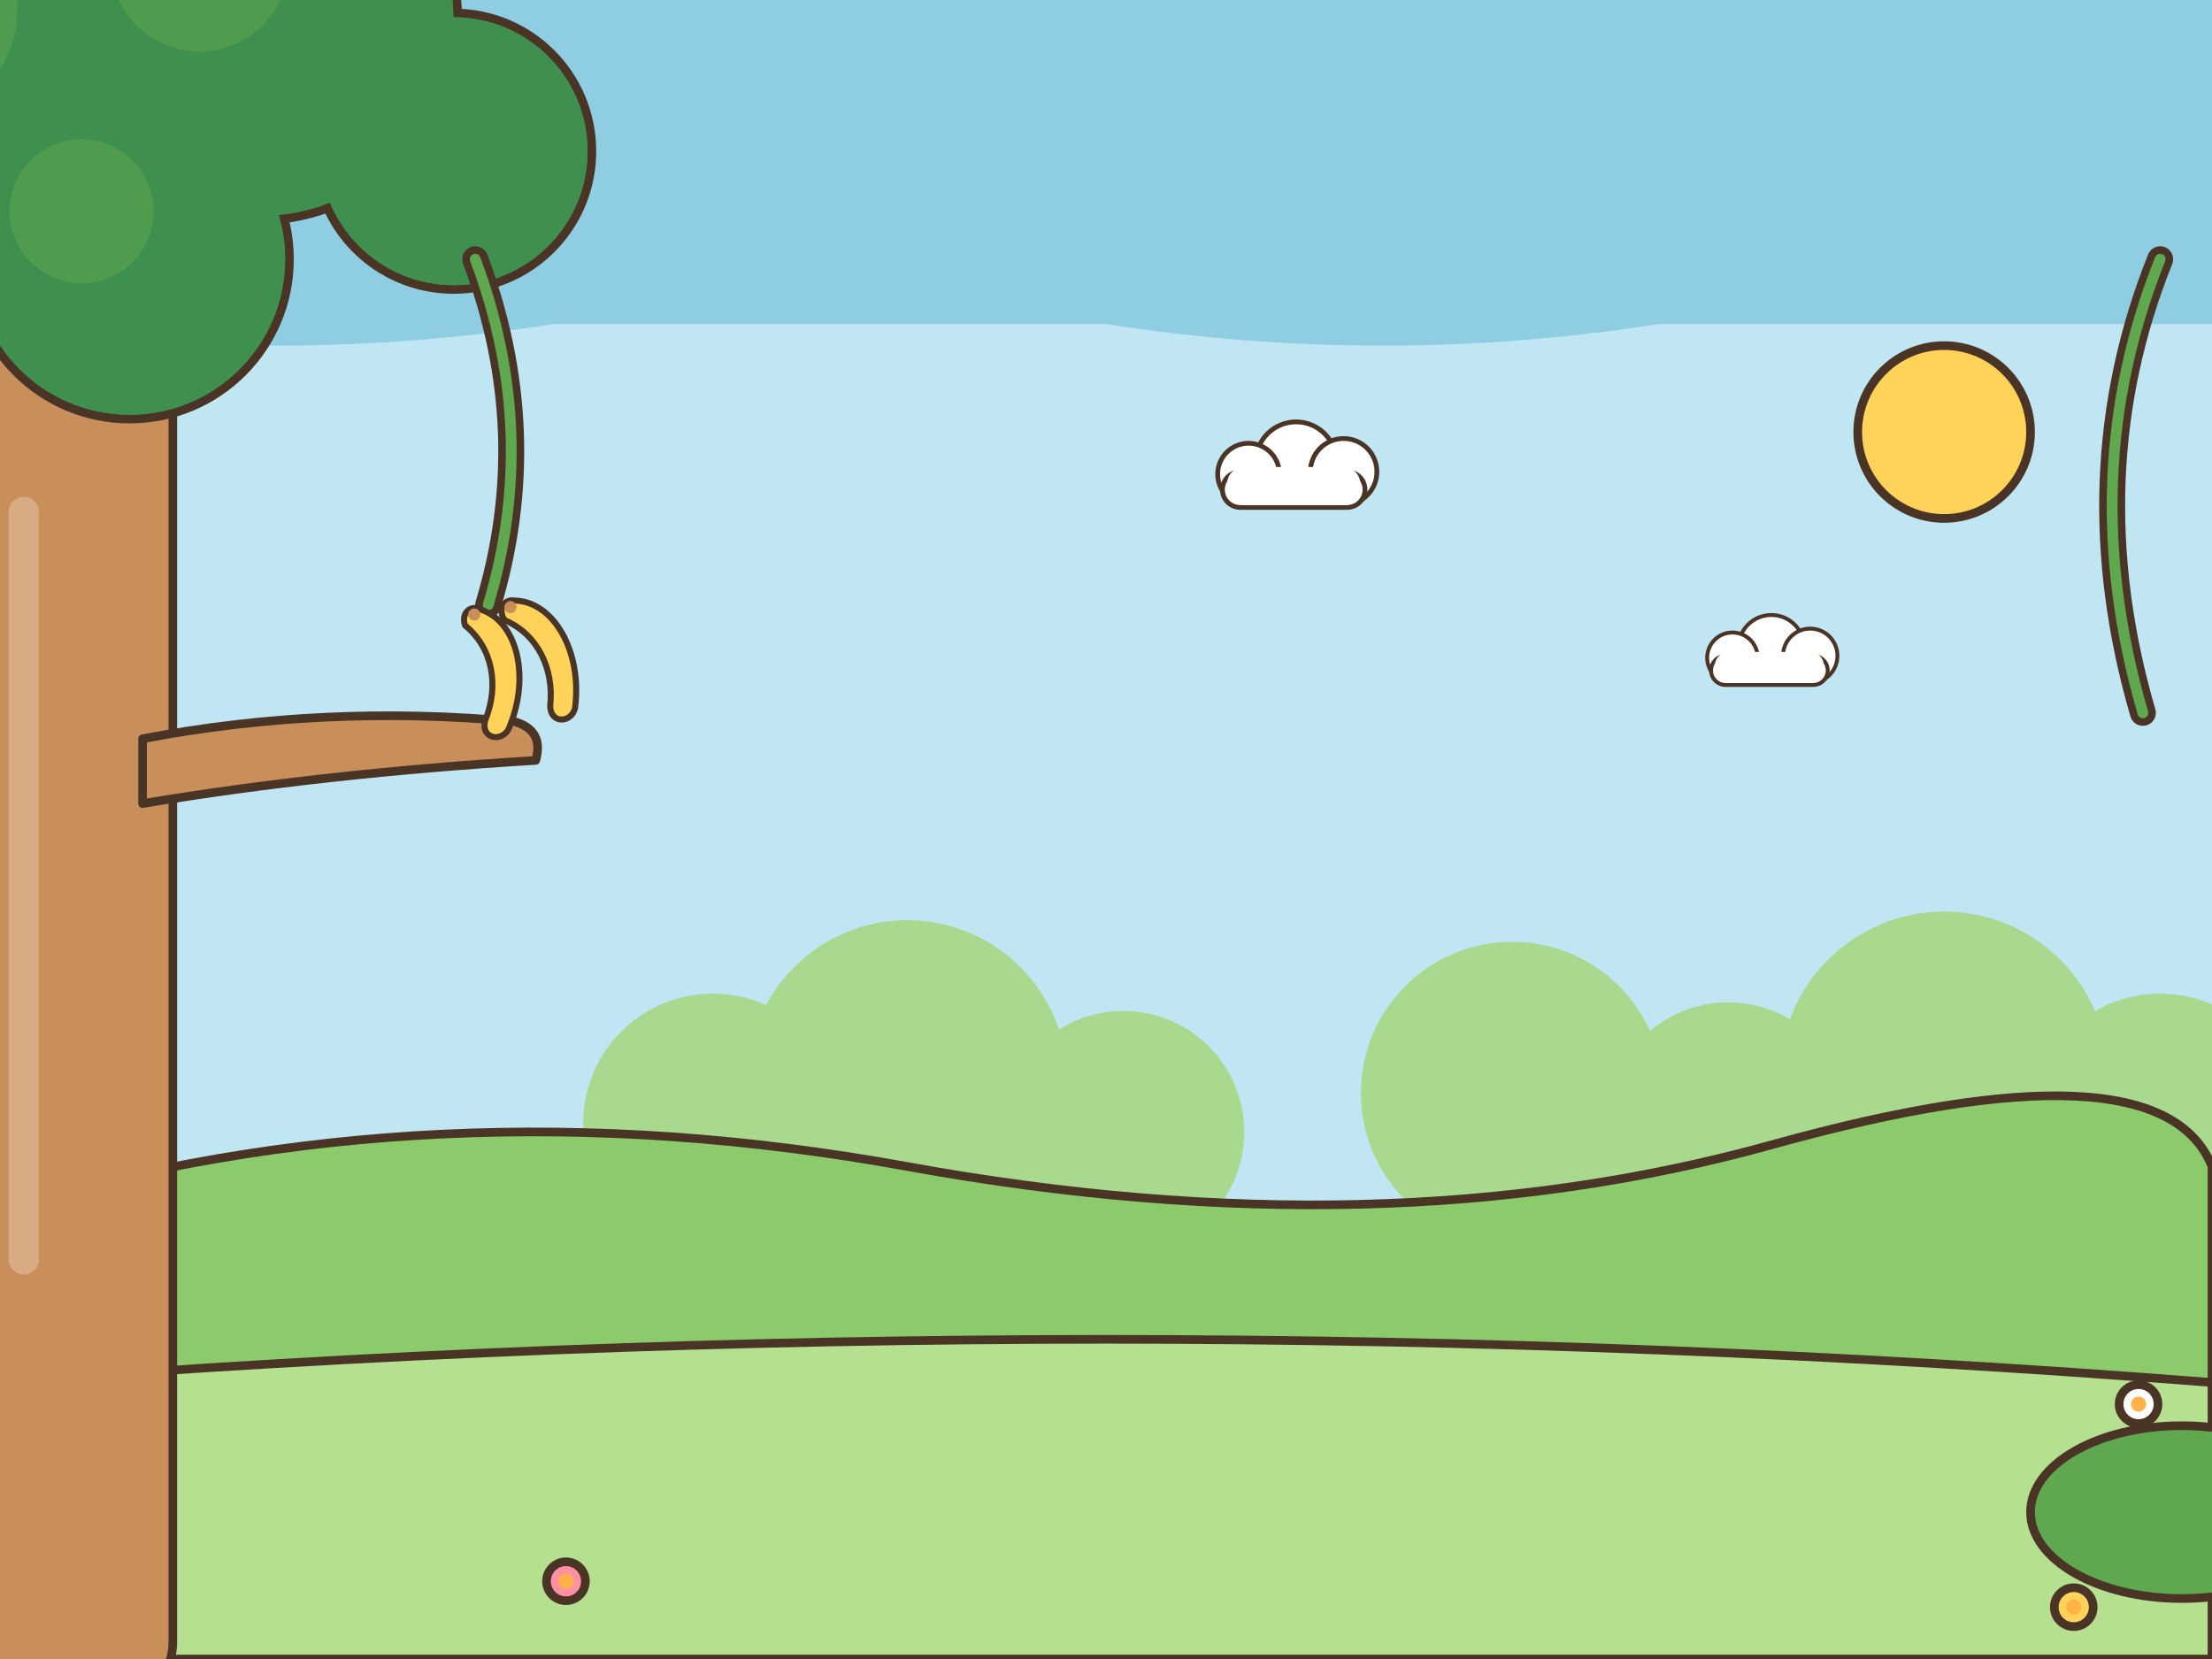
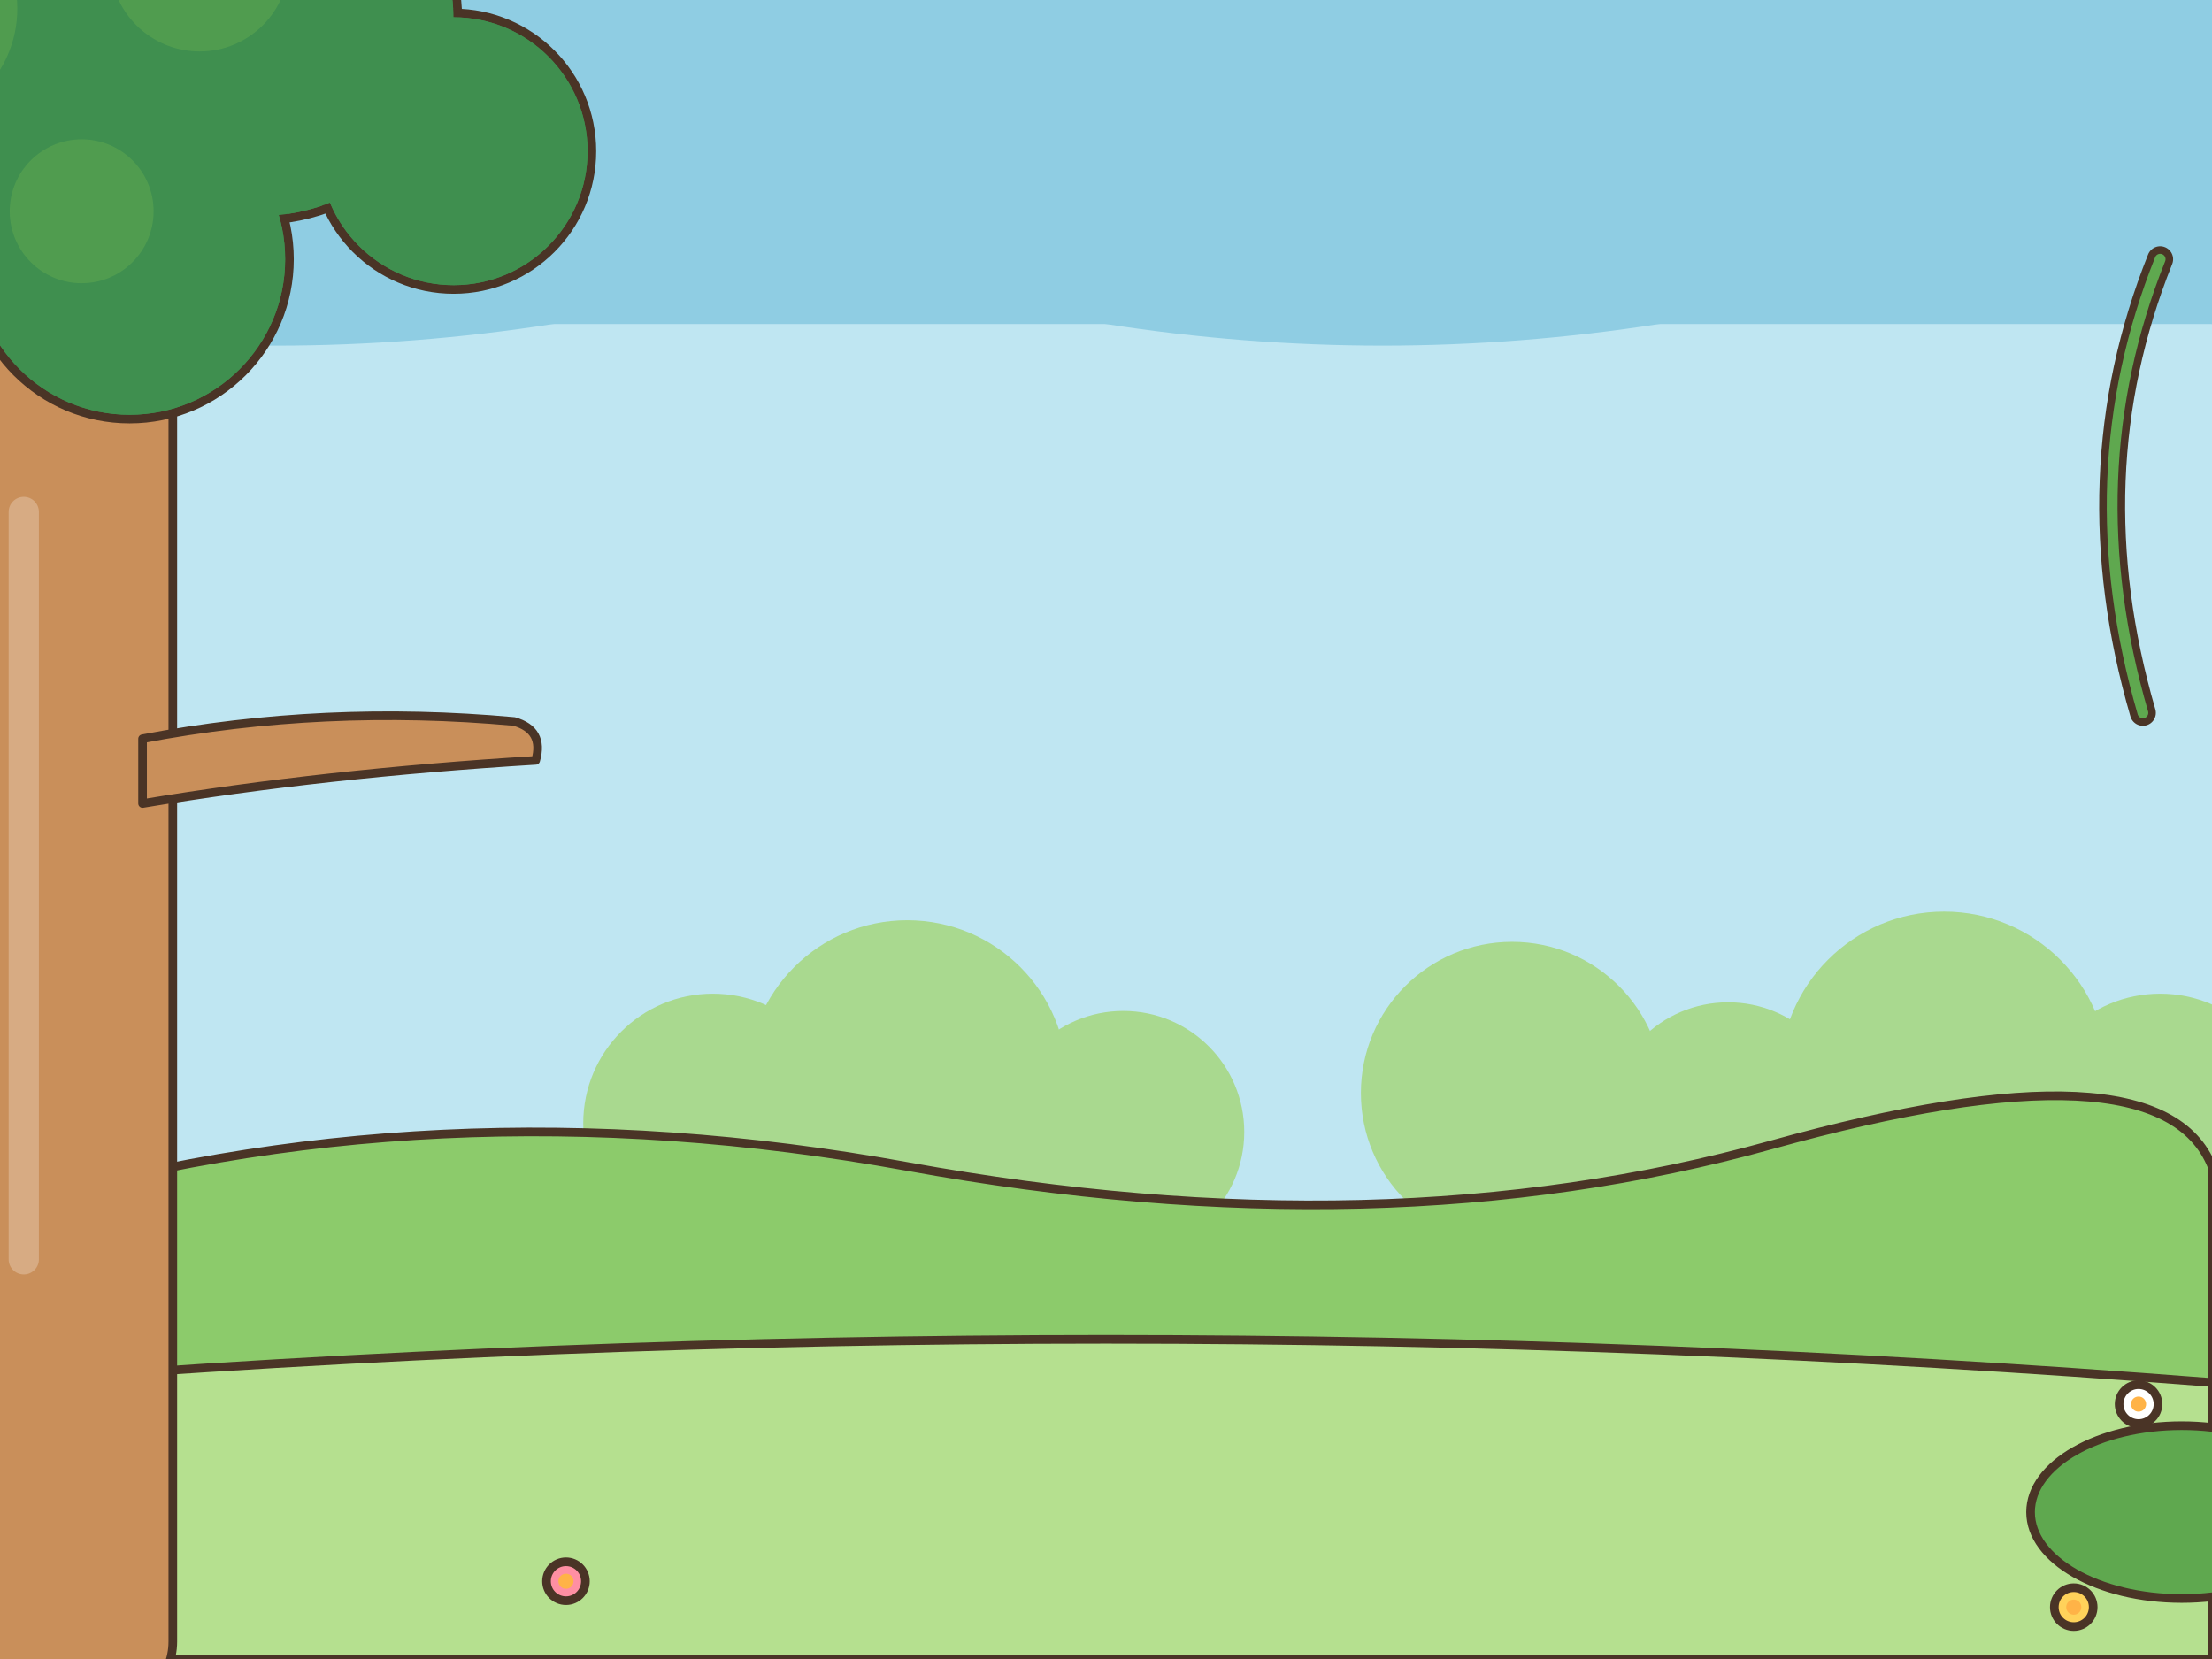
<svg xmlns="http://www.w3.org/2000/svg" viewBox="0 0 1024 768" width="1024" height="768">
  <defs />
  <g stroke="#4A3426" stroke-width="4" stroke-linejoin="round" stroke-linecap="round">
    <rect x="0" y="0" width="1024" height="768" rx="0" fill="#BFE6F2" stroke="none" />
    <rect x="0" y="0" width="1024" height="150" rx="0" fill="#8FCDE3" stroke="none" />
    <path d="M 0 150 Q 128 170 256 150 T 512 150 T 768 150 T 1024 150 V 130 H 0 Z" fill="#8FCDE3" stroke="none" />
-     <ellipse cx="900" cy="200" rx="40" ry="40" fill="#FFD25A" />
-     <g transform="translate(600,214) scale(0.55)">
-       <ellipse cx="0" cy="0" rx="34" ry="34" fill="#FFFFFF" />
-       <ellipse cx="40" cy="8" rx="28" ry="28" fill="#FFFFFF" />
-       <ellipse cx="-40" cy="10" rx="26" ry="26" fill="#FFFFFF" />
-       <rect x="-62" y="8" width="120" height="30" rx="15" fill="#FFFFFF" />
-       <rect x="-58" y="4" width="112" height="32" rx="14" fill="#FFFFFF" stroke="none" />
-     </g>
-     <g transform="translate(820,300) scale(0.45)">
-       <ellipse cx="0" cy="0" rx="34" ry="34" fill="#FFFFFF" />
-       <ellipse cx="40" cy="8" rx="28" ry="28" fill="#FFFFFF" />
-       <ellipse cx="-40" cy="10" rx="26" ry="26" fill="#FFFFFF" />
-       <rect x="-62" y="8" width="120" height="30" rx="15" fill="#FFFFFF" />
-       <rect x="-58" y="4" width="112" height="32" rx="14" fill="#FFFFFF" stroke="none" />
-     </g>
    <ellipse cx="330" cy="520" rx="60" ry="60" fill="#A9D98F" stroke="none" />
    <ellipse cx="420" cy="500" rx="74" ry="74" fill="#A9D98F" stroke="none" />
    <ellipse cx="520" cy="524" rx="56" ry="56" fill="#A9D98F" stroke="none" />
    <ellipse cx="700" cy="506" rx="70" ry="70" fill="#A9D98F" stroke="none" />
    <ellipse cx="800" cy="520" rx="56" ry="56" fill="#A9D98F" stroke="none" />
    <ellipse cx="900" cy="498" rx="76" ry="76" fill="#A9D98F" stroke="none" />
    <ellipse cx="1000" cy="520" rx="60" ry="60" fill="#A9D98F" stroke="none" />
    <path d="M 0 560 Q 200 500 420 540 T 820 530 T 1024 540 V 768 H 0 Z" fill="#8CCB6B" />
    <path d="M 0 640 Q 512 600 1024 640 V 768 H 0 Z" fill="#B5E08F" />
    <rect x="-24" y="150" width="104" height="640" rx="30" fill="#C98F5A" />
    <path d="M 66 342 Q 150 326 238 334 Q 252 338 248 352 Q 150 358 66 372 Z" fill="#C98F5A" />
    <rect x="4" y="230" width="14" height="360" rx="7" fill="#FFFFFF" stroke="none" opacity="0.25" />
    <ellipse cx="-10" cy="40" rx="120" ry="120" fill="#3F8F4F" />
    <ellipse cx="120" cy="10" rx="92" ry="92" fill="#3F8F4F" />
    <ellipse cx="60" cy="120" rx="74" ry="74" fill="#3F8F4F" />
    <ellipse cx="210" cy="70" rx="64" ry="64" fill="#3F8F4F" />
    <ellipse cx="-10" cy="40" rx="118.0" ry="118.0" fill="#3F8F4F" stroke="none" />
    <ellipse cx="120" cy="10" rx="90.0" ry="90.0" fill="#3F8F4F" stroke="none" />
    <ellipse cx="60" cy="120" rx="72.0" ry="72.0" fill="#3F8F4F" stroke="none" />
    <ellipse cx="210" cy="70" rx="62.0" ry="62.0" fill="#3F8F4F" stroke="none" />
    <ellipse cx="-46.0" cy="4.0" rx="54.0" ry="54.0" fill="#5FA84F" stroke="none" opacity="0.55" />
    <ellipse cx="92.4" cy="-17.6" rx="41.4" ry="41.4" fill="#5FA84F" stroke="none" opacity="0.55" />
    <ellipse cx="37.8" cy="97.8" rx="33.3" ry="33.3" fill="#5FA84F" stroke="none" opacity="0.55" />
-     <path d="M 220 120 Q 250 200 226 280" fill="none" stroke-width="12" stroke="#4A3426" />
-     <path d="M 220 120 Q 250 200 226 280" fill="none" stroke-width="5" stroke="#5FA84F" />
-     <g transform="translate(222,282) rotate(8) scale(0.7)">
-       <path d="M 0 0 C 26 4 40 40 30 76 C 26 86 12 84 14 72 C 20 48 12 24 -8 12 C -12 4 -6 -2 0 0 Z" fill="#FFD25A" />
-       <ellipse cx="-3" cy="4" rx="4" ry="4" fill="#C98F5A" stroke="none" />
-     </g>
-     <g transform="translate(238,278) rotate(-8) scale(0.7)">
-       <path d="M 0 0 C 26 4 40 40 30 76 C 26 86 12 84 14 72 C 20 48 12 24 -8 12 C -12 4 -6 -2 0 0 Z" fill="#FFD25A" />
-       <ellipse cx="-3" cy="4" rx="4" ry="4" fill="#C98F5A" stroke="none" />
-     </g>
    <path d="M 1000 120 Q 960 220 992 330" fill="none" stroke-width="12" stroke="#4A3426" />
    <path d="M 1000 120 Q 960 220 992 330" fill="none" stroke-width="5" stroke="#5FA84F" />
    <ellipse cx="1010" cy="700" rx="70" ry="40" fill="#5FA84F" />
    <ellipse cx="262" cy="732" rx="9" ry="9" fill="#FF8FA3" />
    <ellipse cx="262" cy="732" rx="3.5" ry="3.5" fill="#FFB347" stroke="none" />
    <ellipse cx="960" cy="744" rx="9" ry="9" fill="#FFD25A" />
    <ellipse cx="960" cy="744" rx="3.5" ry="3.5" fill="#FFB347" stroke="none" />
    <ellipse cx="990" cy="650" rx="9" ry="9" fill="#FFFFFF" />
    <ellipse cx="990" cy="650" rx="3.5" ry="3.5" fill="#FFB347" stroke="none" />
  </g>
</svg>
